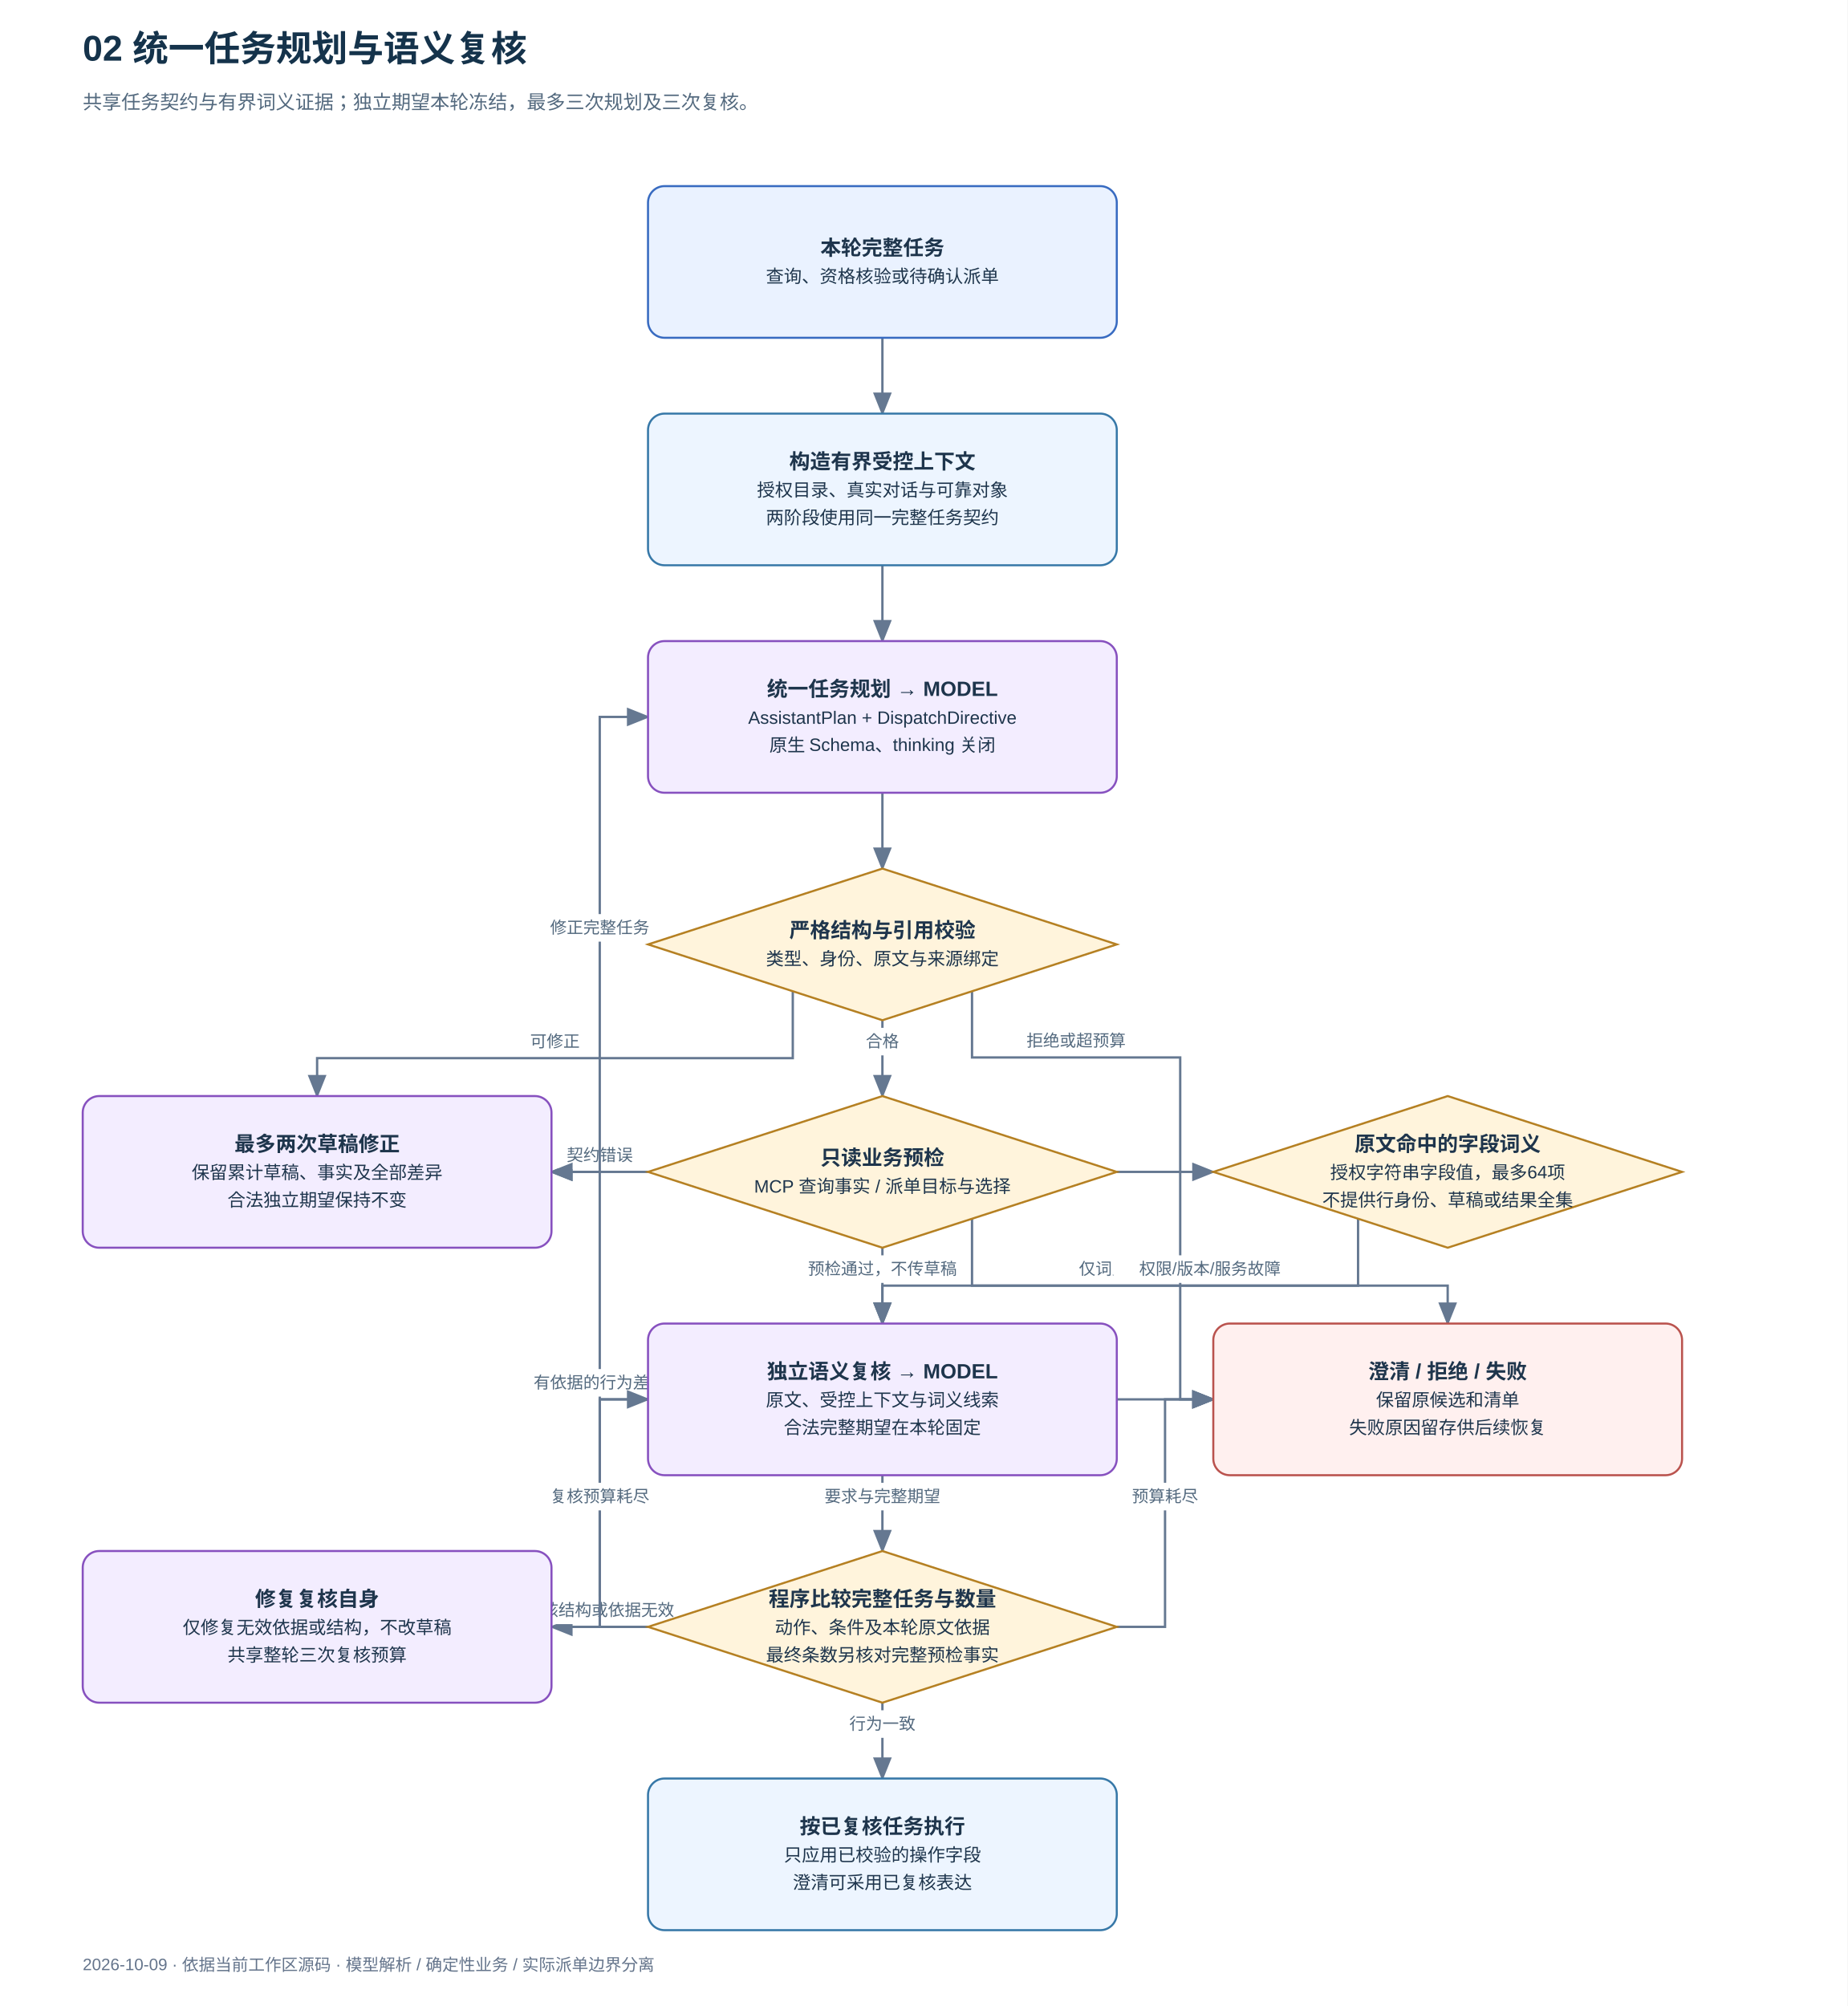
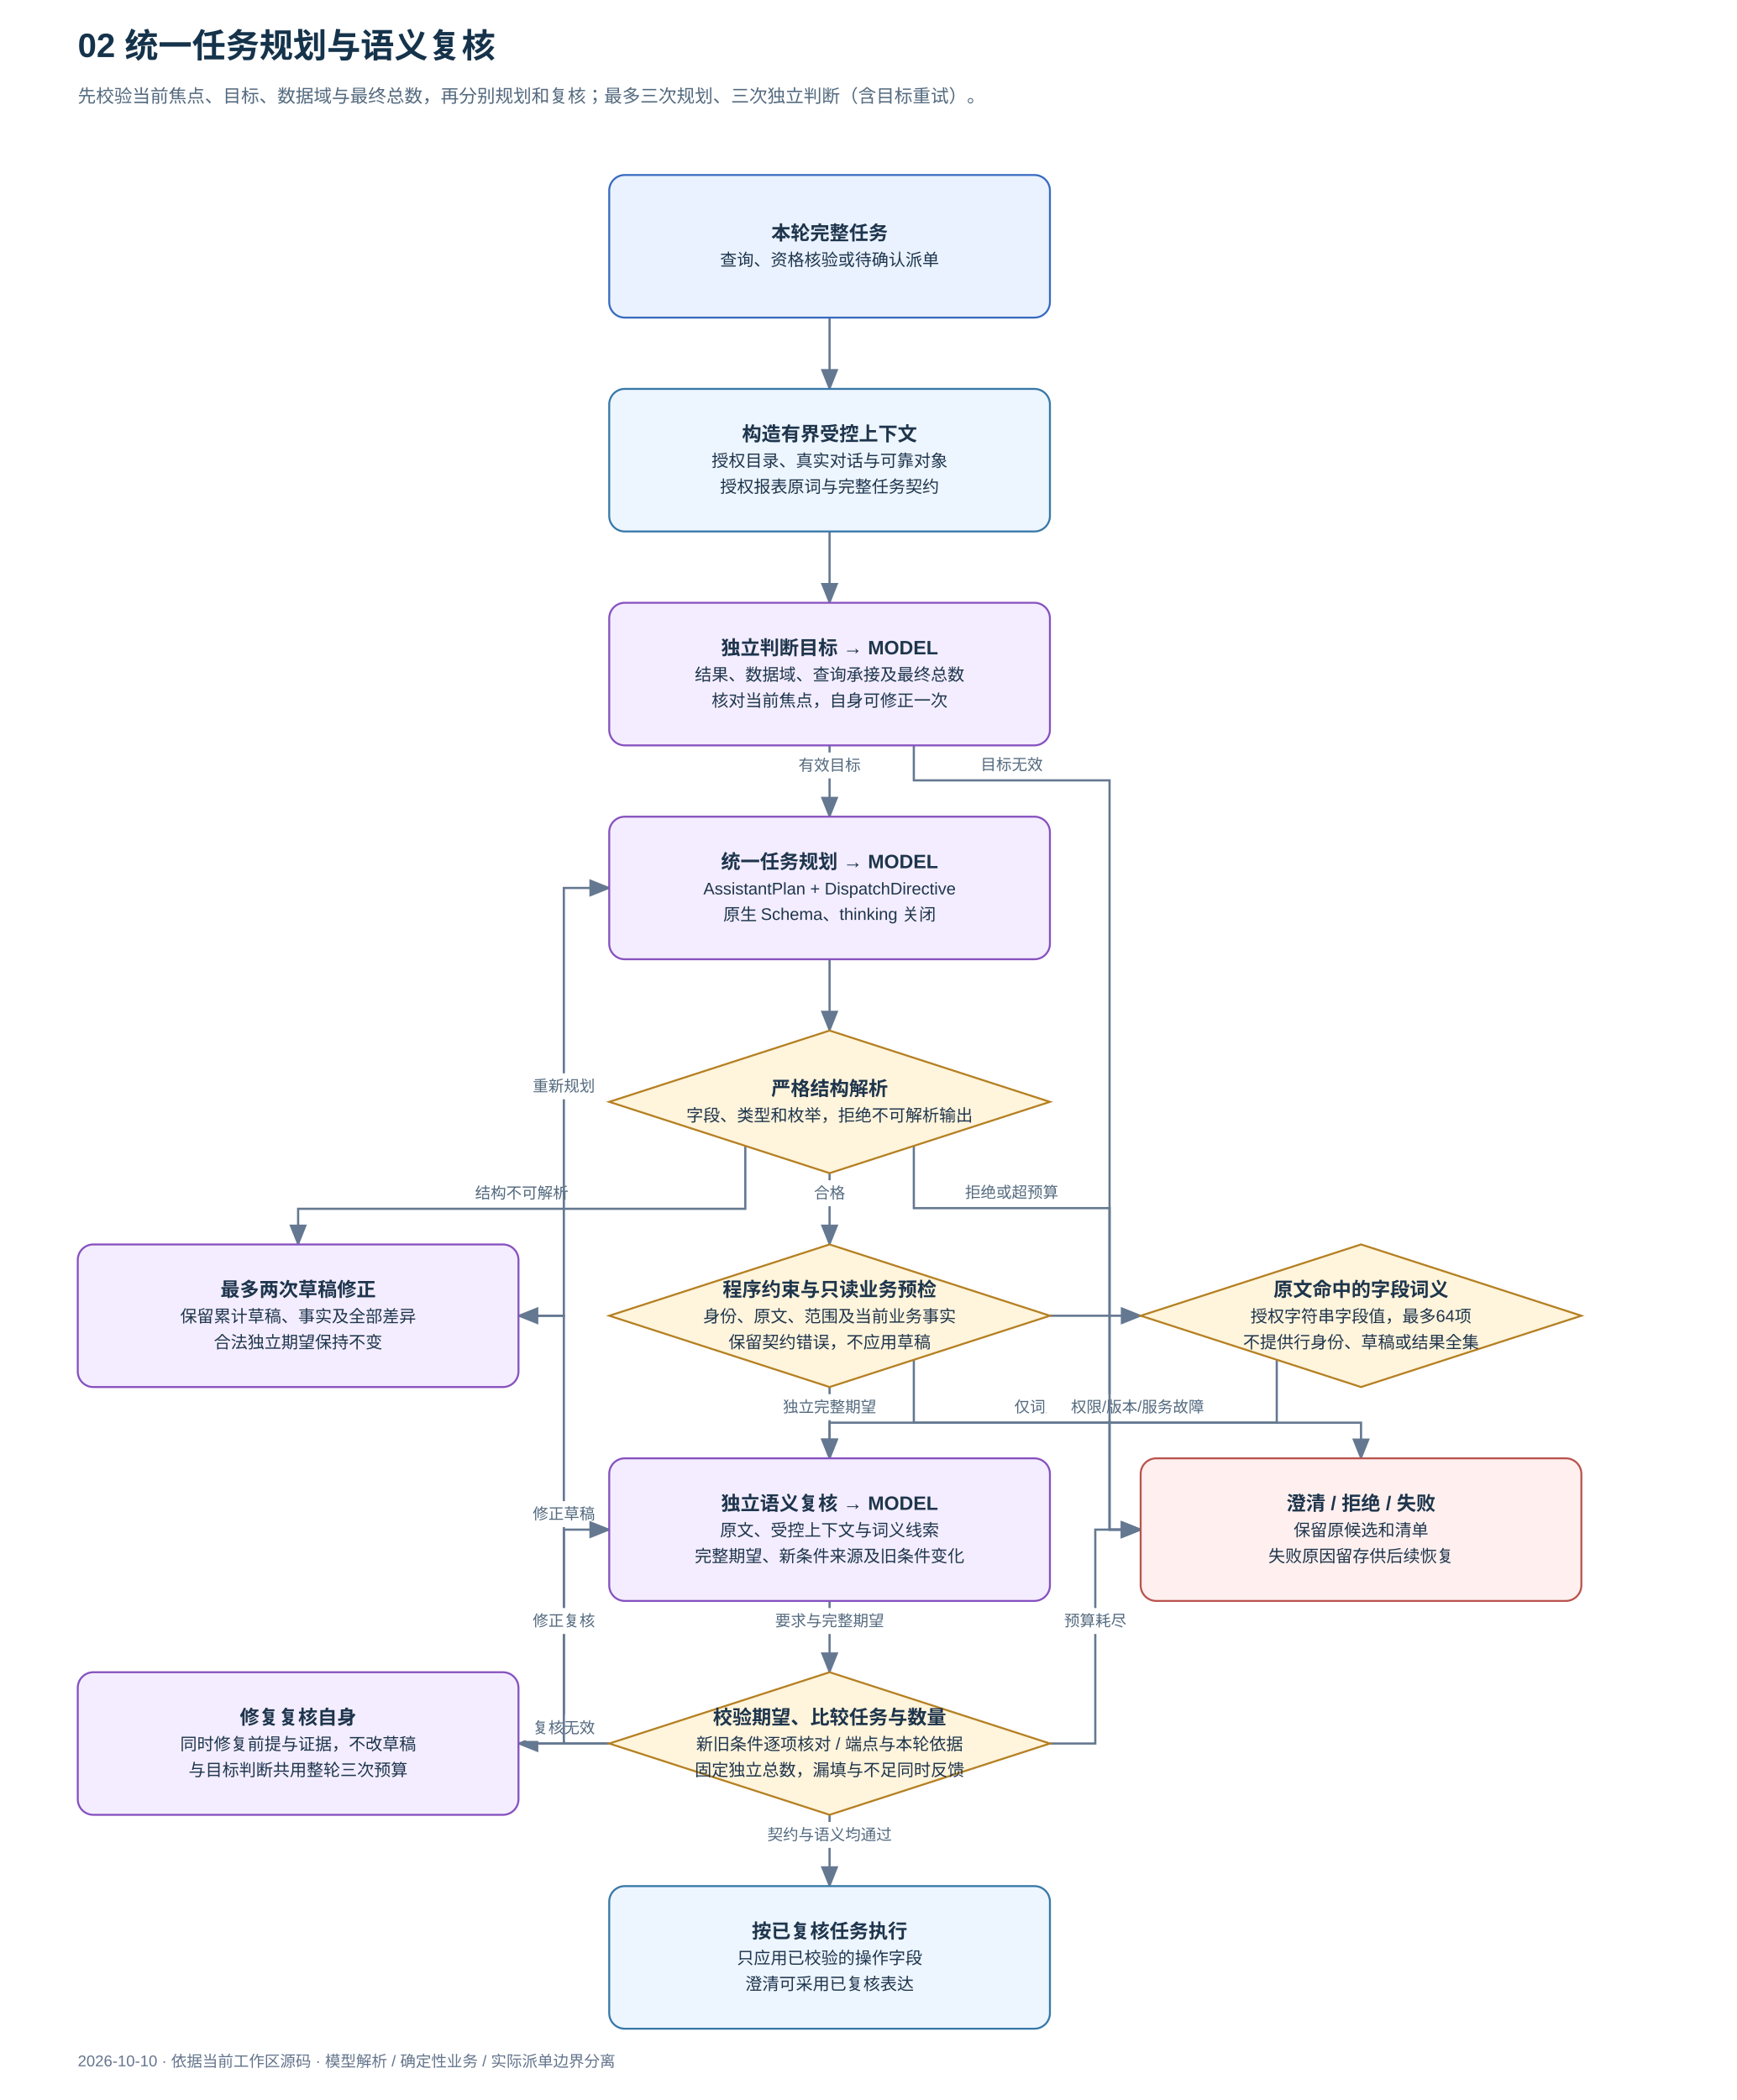
- <svg xmlns="http://www.w3.org/2000/svg" width="1340" height="1455" viewBox="0 0 1340 1455" role="img" aria-label="02 统一任务规划与语义复核">
+ <svg xmlns="http://www.w3.org/2000/svg" width="1340" height="1620" viewBox="0 0 1340 1620" role="img" aria-label="02 统一任务规划与语义复核">
  <defs>
    <marker id="arrow1" markerWidth="10" markerHeight="8" refX="9" refY="4" orient="auto">
      <path d="M0,0 L10,4 L0,8 Z" fill="#657891" />
    </marker>
  </defs>
  <rect width="100%" height="100%" fill="#fff" />
  <g font-family="Microsoft YaHei,PingFang SC,Arial,sans-serif">
    <text x="60" y="44" font-size="26" font-weight="700" fill="#15334b">02 统一任务规划与语义复核</text>
-     <text x="60" y="79" font-size="14" fill="#53697e">共享任务契约与有界词义证据；独立期望本轮冻结，最多三次规划及三次复核。</text>
+     <text x="60" y="79" font-size="14" fill="#53697e">先校验当前焦点、目标、数据域与最终总数，再分别规划和复核；最多三次规划、三次独立判断（含目标重试）。</text>
    <path d="M640,245 L640,300" fill="none" stroke="#657891" stroke-width="1.7" marker-end="url(#arrow1)" />
+     <path d="M640,740 L640,795" fill="none" stroke="#657891" stroke-width="1.7" marker-end="url(#arrow1)" />
+     <path d="M640,905 L640,960" fill="none" stroke="#657891" stroke-width="1.7" marker-end="url(#arrow1)" />
+     <rect x="622" y="910.5" width="36" height="20" fill="white" rx="3" />
+     <text x="640" y="924.5" font-size="12" text-anchor="middle" fill="#53697e">合格</text>
+     <path d="M575,883.971 L575,932.5 L230,932.5 L230,960" fill="none" stroke="#657891" stroke-width="1.7" marker-end="url(#arrow1)" />
+     <rect x="358.5" y="910.5" width="88" height="20" fill="white" rx="3" />
+     <text x="402.5" y="924.5" font-size="12" text-anchor="middle" fill="#53697e">结构不可解析</text>
+     <path d="M705,883.971 L705,932 L856,932 L856,1180 L880,1180" fill="none" stroke="#657891" stroke-width="1.7" marker-end="url(#arrow1)" />
+     <rect x="736.5" y="910" width="88" height="20" fill="white" rx="3" />
+     <text x="780.5" y="924" font-size="12" text-anchor="middle" fill="#53697e">拒绝或超预算</text>
+     <path d="M810,1015 L845,1015 L845,1015 L880,1015" fill="none" stroke="#657891" stroke-width="1.7" marker-end="url(#arrow1)" />
+     <path d="M985,1048.971 L985,1097.5 L640,1097.5 L640,1125" fill="none" stroke="#657891" stroke-width="1.7" marker-end="url(#arrow1)" />
+     <rect x="775" y="1075.5" width="75" height="20" fill="white" rx="3" />
+     <text x="812.5" y="1089.5" font-size="12" text-anchor="middle" fill="#53697e">仅词义线索</text>
+     <path d="M705,1048.971 L705,1097.5 L1050,1097.5 L1050,1125" fill="none" stroke="#657891" stroke-width="1.7" marker-end="url(#arrow1)" />
+     <rect x="807.5" y="1075.5" width="140" height="20" fill="white" rx="3" />
+     <text x="877.5" y="1089.5" font-size="12" text-anchor="middle" fill="#53697e">权限/版本/服务故障</text>
+     <path d="M640,1235 L640,1290" fill="none" stroke="#657891" stroke-width="1.7" marker-end="url(#arrow1)" />
+     <rect x="589.5" y="1240.5" width="101" height="20" fill="white" rx="3" />
+     <text x="640" y="1254.5" font-size="12" text-anchor="middle" fill="#53697e">要求与完整期望</text>
+     <path d="M640,1400 L640,1455" fill="none" stroke="#657891" stroke-width="1.7" marker-end="url(#arrow1)" />
+     <rect x="583" y="1405.5" width="114" height="20" fill="white" rx="3" />
+     <text x="640" y="1419.5" font-size="12" text-anchor="middle" fill="#53697e">契约与语义均通过</text>
+     <path d="M470,1345 L435,1345 L435,1015 L400,1015" fill="none" stroke="#657891" stroke-width="1.7" marker-end="url(#arrow1)" />
+     <rect x="404" y="1158" width="62" height="20" fill="white" rx="3" />
+     <text x="435" y="1172" font-size="12" text-anchor="middle" fill="#53697e">修正草稿</text>
+     <path d="M810,1345 L845,1345 L845,1180 L880,1180" fill="none" stroke="#657891" stroke-width="1.7" marker-end="url(#arrow1)" />
+     <rect x="814" y="1240.5" width="62" height="20" fill="white" rx="3" />
+     <text x="845" y="1254.5" font-size="12" text-anchor="middle" fill="#53697e">预算耗尽</text>
+     <path d="M470,1345 L435,1345 L435,1345 L400,1345" fill="none" stroke="#657891" stroke-width="1.7" marker-end="url(#arrow1)" />
+     <rect x="404" y="1323" width="62" height="20" fill="white" rx="3" />
+     <text x="435" y="1337" font-size="12" text-anchor="middle" fill="#53697e">复核无效</text>
+     <path d="M400,1345 L435,1345 L435,1180 L470,1180" fill="none" stroke="#657891" stroke-width="1.7" marker-end="url(#arrow1)" />
+     <rect x="404" y="1240.5" width="62" height="20" fill="white" rx="3" />
+     <text x="435" y="1254.5" font-size="12" text-anchor="middle" fill="#53697e">修正复核</text>
+     <path d="M400,1015 L435,1015 L435,685 L470,685" fill="none" stroke="#657891" stroke-width="1.7" marker-end="url(#arrow1)" />
+     <rect x="404" y="828" width="62" height="20" fill="white" rx="3" />
+     <text x="435" y="842" font-size="12" text-anchor="middle" fill="#53697e">重新规划</text>
    <path d="M640,410 L640,465" fill="none" stroke="#657891" stroke-width="1.7" marker-end="url(#arrow1)" />
    <path d="M640,575 L640,630" fill="none" stroke="#657891" stroke-width="1.7" marker-end="url(#arrow1)" />
-     <path d="M640,740 L640,795" fill="none" stroke="#657891" stroke-width="1.7" marker-end="url(#arrow1)" />
-     <rect x="622" y="745.5" width="36" height="20" fill="white" rx="3" />
-     <text x="640" y="759.5" font-size="12" text-anchor="middle" fill="#53697e">合格</text>
-     <path d="M575,718.971 L575,767.5 L230,767.5 L230,795" fill="none" stroke="#657891" stroke-width="1.7" marker-end="url(#arrow1)" />
-     <rect x="378" y="745.5" width="49" height="20" fill="white" rx="3" />
-     <text x="402.5" y="759.5" font-size="12" text-anchor="middle" fill="#53697e">可修正</text>
-     <path d="M705,718.971 L705,767 L856,767 L856,1015 L880,1015" fill="none" stroke="#657891" stroke-width="1.7" marker-end="url(#arrow1)" />
-     <rect x="736.5" y="745" width="88" height="20" fill="white" rx="3" />
-     <text x="780.5" y="759" font-size="12" text-anchor="middle" fill="#53697e">拒绝或超预算</text>
-     <path d="M640,905 L640,960" fill="none" stroke="#657891" stroke-width="1.7" marker-end="url(#arrow1)" />
-     <rect x="576.5" y="910.5" width="127" height="20" fill="white" rx="3" />
-     <text x="640" y="924.5" font-size="12" text-anchor="middle" fill="#53697e">预检通过，不传草稿</text>
-     <path d="M810,850 L845,850 L845,850 L880,850" fill="none" stroke="#657891" stroke-width="1.7" marker-end="url(#arrow1)" />
-     <path d="M985,883.971 L985,932.5 L640,932.5 L640,960" fill="none" stroke="#657891" stroke-width="1.7" marker-end="url(#arrow1)" />
-     <rect x="775" y="910.5" width="75" height="20" fill="white" rx="3" />
-     <text x="812.5" y="924.5" font-size="12" text-anchor="middle" fill="#53697e">仅词义线索</text>
-     <path d="M470,850 L435,850 L435,850 L400,850" fill="none" stroke="#657891" stroke-width="1.7" marker-end="url(#arrow1)" />
-     <rect x="404" y="828" width="62" height="20" fill="white" rx="3" />
-     <text x="435" y="842" font-size="12" text-anchor="middle" fill="#53697e">契约错误</text>
-     <path d="M705,883.971 L705,932.5 L1050,932.5 L1050,960" fill="none" stroke="#657891" stroke-width="1.7" marker-end="url(#arrow1)" />
-     <rect x="807.5" y="910.5" width="140" height="20" fill="white" rx="3" />
-     <text x="877.5" y="924.5" font-size="12" text-anchor="middle" fill="#53697e">权限/版本/服务故障</text>
+     <rect x="609" y="580.5" width="62" height="20" fill="white" rx="3" />
+     <text x="640" y="594.5" font-size="12" text-anchor="middle" fill="#53697e">有效目标</text>
+     <path d="M705,575 L705,602 L856,602 L856,1180 L880,1180" fill="none" stroke="#657891" stroke-width="1.7" marker-end="url(#arrow1)" />
+     <rect x="749.5" y="580" width="62" height="20" fill="white" rx="3" />
+     <text x="780.5" y="594" font-size="12" text-anchor="middle" fill="#53697e">目标无效</text>
    <path d="M640,1070 L640,1125" fill="none" stroke="#657891" stroke-width="1.7" marker-end="url(#arrow1)" />
-     <rect x="589.5" y="1075.5" width="101" height="20" fill="white" rx="3" />
-     <text x="640" y="1089.5" font-size="12" text-anchor="middle" fill="#53697e">要求与完整期望</text>
-     <path d="M640,1235 L640,1290" fill="none" stroke="#657891" stroke-width="1.7" marker-end="url(#arrow1)" />
-     <rect x="609" y="1240.5" width="62" height="20" fill="white" rx="3" />
-     <text x="640" y="1254.5" font-size="12" text-anchor="middle" fill="#53697e">行为一致</text>
-     <path d="M470,1180 L435,1180 L435,850 L400,850" fill="none" stroke="#657891" stroke-width="1.7" marker-end="url(#arrow1)" />
-     <rect x="378" y="993" width="114" height="20" fill="white" rx="3" />
-     <text x="435" y="1007" font-size="12" text-anchor="middle" fill="#53697e">有依据的行为差异</text>
-     <path d="M810,1180 L845,1180 L845,1015 L880,1015" fill="none" stroke="#657891" stroke-width="1.7" marker-end="url(#arrow1)" />
-     <rect x="814" y="1075.5" width="62" height="20" fill="white" rx="3" />
-     <text x="845" y="1089.5" font-size="12" text-anchor="middle" fill="#53697e">预算耗尽</text>
-     <path d="M470,1180 L435,1180 L435,1180 L400,1180" fill="none" stroke="#657891" stroke-width="1.7" marker-end="url(#arrow1)" />
-     <rect x="371.5" y="1158" width="127" height="20" fill="white" rx="3" />
-     <text x="435" y="1172" font-size="12" text-anchor="middle" fill="#53697e">复核结构或依据无效</text>
-     <path d="M400,1180 L435,1180 L435,1015 L470,1015" fill="none" stroke="#657891" stroke-width="1.7" marker-end="url(#arrow1)" />
-     <rect x="391" y="1075.5" width="88" height="20" fill="white" rx="3" />
-     <text x="435" y="1089.5" font-size="12" text-anchor="middle" fill="#53697e">重试同一草稿</text>
-     <path d="M400,1180 L435,1180 L435,1015 L880,1015" fill="none" stroke="#657891" stroke-width="1.7" marker-end="url(#arrow1)" />
-     <rect x="391" y="1075.5" width="88" height="20" fill="white" rx="3" />
-     <text x="435" y="1089.5" font-size="12" text-anchor="middle" fill="#53697e">复核预算耗尽</text>
-     <path d="M400,850 L435,850 L435,520 L470,520" fill="none" stroke="#657891" stroke-width="1.7" marker-end="url(#arrow1)" />
-     <rect x="391" y="663" width="88" height="20" fill="white" rx="3" />
-     <text x="435" y="677" font-size="12" text-anchor="middle" fill="#53697e">修正完整任务</text>
+     <rect x="596" y="1075.5" width="88" height="20" fill="white" rx="3" />
+     <text x="640" y="1089.5" font-size="12" text-anchor="middle" fill="#53697e">独立完整期望</text>
    <rect x="470" y="135" width="340" height="110" rx="12" fill="#eaf2ff" stroke="#386bc1" stroke-width="1.5" />
    <text x="640" y="185" text-anchor="middle" font-size="15" font-weight="700" fill="#1e354c">本轮完整任务</text>
    <text x="640" y="205" text-anchor="middle" font-size="13" font-weight="400" fill="#1e354c">查询、资格核验或待确认派单</text>
    <rect x="470" y="300" width="340" height="110" rx="12" fill="#edf5ff" stroke="#3778a8" stroke-width="1.5" />
    <text x="640" y="340" text-anchor="middle" font-size="15" font-weight="700" fill="#1e354c">构造有界受控上下文</text>
    <text x="640" y="360" text-anchor="middle" font-size="13" font-weight="400" fill="#1e354c">授权目录、真实对话与可靠对象</text>
-     <text x="640" y="380" text-anchor="middle" font-size="13" font-weight="400" fill="#1e354c">两阶段使用同一完整任务契约</text>
+     <text x="640" y="380" text-anchor="middle" font-size="13" font-weight="400" fill="#1e354c">授权报表原词与完整任务契约</text>
+     <rect x="470" y="630" width="340" height="110" rx="12" fill="#f3edff" stroke="#8751bf" stroke-width="1.5" />
+     <text x="640" y="670" text-anchor="middle" font-size="15" font-weight="700" fill="#1e354c">统一任务规划 → MODEL</text>
+     <text x="640" y="690" text-anchor="middle" font-size="13" font-weight="400" fill="#1e354c">AssistantPlan + DispatchDirective</text>
+     <text x="640" y="710" text-anchor="middle" font-size="13" font-weight="400" fill="#1e354c">原生 Schema、thinking 关闭</text>
+     <polygon points="640,795 810,850 640,905 470,850" fill="#fff4dc" stroke="#b58022" stroke-width="1.5" />
+     <text x="640" y="845" text-anchor="middle" font-size="15" font-weight="700" fill="#1e354c">严格结构解析</text>
+     <text x="640" y="865" text-anchor="middle" font-size="13" font-weight="400" fill="#1e354c">字段、类型和枚举，拒绝不可解析输出</text>
+     <rect x="60" y="960" width="340" height="110" rx="12" fill="#f3edff" stroke="#8751bf" stroke-width="1.5" />
+     <text x="230" y="1000" text-anchor="middle" font-size="15" font-weight="700" fill="#1e354c">最多两次草稿修正</text>
+     <text x="230" y="1020" text-anchor="middle" font-size="13" font-weight="400" fill="#1e354c">保留累计草稿、事实及全部差异</text>
+     <text x="230" y="1040" text-anchor="middle" font-size="13" font-weight="400" fill="#1e354c">合法独立期望保持不变</text>
+     <polygon points="640,960 810,1015 640,1070 470,1015" fill="#fff4dc" stroke="#b58022" stroke-width="1.5" />
+     <text x="640" y="1000" text-anchor="middle" font-size="15" font-weight="700" fill="#1e354c">程序约束与只读业务预检</text>
+     <text x="640" y="1020" text-anchor="middle" font-size="13" font-weight="400" fill="#1e354c">身份、原文、范围及当前业务事实</text>
+     <text x="640" y="1040" text-anchor="middle" font-size="13" font-weight="400" fill="#1e354c">保留契约错误，不应用草稿</text>
+     <polygon points="1050,960 1220,1015 1050,1070 880,1015" fill="#fff4dc" stroke="#b58022" stroke-width="1.5" />
+     <text x="1050" y="1000" text-anchor="middle" font-size="15" font-weight="700" fill="#1e354c">原文命中的字段词义</text>
+     <text x="1050" y="1020" text-anchor="middle" font-size="13" font-weight="400" fill="#1e354c">授权字符串字段值，最多64项</text>
+     <text x="1050" y="1040" text-anchor="middle" font-size="13" font-weight="400" fill="#1e354c">不提供行身份、草稿或结果全集</text>
    <rect x="470" y="465" width="340" height="110" rx="12" fill="#f3edff" stroke="#8751bf" stroke-width="1.5" />
-     <text x="640" y="505" text-anchor="middle" font-size="15" font-weight="700" fill="#1e354c">统一任务规划 → MODEL</text>
-     <text x="640" y="525" text-anchor="middle" font-size="13" font-weight="400" fill="#1e354c">AssistantPlan + DispatchDirective</text>
-     <text x="640" y="545" text-anchor="middle" font-size="13" font-weight="400" fill="#1e354c">原生 Schema、thinking 关闭</text>
-     <polygon points="640,630 810,685 640,740 470,685" fill="#fff4dc" stroke="#b58022" stroke-width="1.5" />
-     <text x="640" y="680" text-anchor="middle" font-size="15" font-weight="700" fill="#1e354c">严格结构与引用校验</text>
-     <text x="640" y="700" text-anchor="middle" font-size="13" font-weight="400" fill="#1e354c">类型、身份、原文与来源绑定</text>
-     <rect x="60" y="795" width="340" height="110" rx="12" fill="#f3edff" stroke="#8751bf" stroke-width="1.5" />
-     <text x="230" y="835" text-anchor="middle" font-size="15" font-weight="700" fill="#1e354c">最多两次草稿修正</text>
-     <text x="230" y="855" text-anchor="middle" font-size="13" font-weight="400" fill="#1e354c">保留累计草稿、事实及全部差异</text>
-     <text x="230" y="875" text-anchor="middle" font-size="13" font-weight="400" fill="#1e354c">合法独立期望保持不变</text>
-     <polygon points="640,795 810,850 640,905 470,850" fill="#fff4dc" stroke="#b58022" stroke-width="1.5" />
-     <text x="640" y="845" text-anchor="middle" font-size="15" font-weight="700" fill="#1e354c">只读业务预检</text>
-     <text x="640" y="865" text-anchor="middle" font-size="13" font-weight="400" fill="#1e354c">MCP 查询事实 / 派单目标与选择</text>
-     <polygon points="1050,795 1220,850 1050,905 880,850" fill="#fff4dc" stroke="#b58022" stroke-width="1.5" />
-     <text x="1050" y="835" text-anchor="middle" font-size="15" font-weight="700" fill="#1e354c">原文命中的字段词义</text>
-     <text x="1050" y="855" text-anchor="middle" font-size="13" font-weight="400" fill="#1e354c">授权字符串字段值，最多64项</text>
-     <text x="1050" y="875" text-anchor="middle" font-size="13" font-weight="400" fill="#1e354c">不提供行身份、草稿或结果全集</text>
-     <rect x="470" y="960" width="340" height="110" rx="12" fill="#f3edff" stroke="#8751bf" stroke-width="1.5" />
-     <text x="640" y="1000" text-anchor="middle" font-size="15" font-weight="700" fill="#1e354c">独立语义复核 → MODEL</text>
-     <text x="640" y="1020" text-anchor="middle" font-size="13" font-weight="400" fill="#1e354c">原文、受控上下文与词义线索</text>
-     <text x="640" y="1040" text-anchor="middle" font-size="13" font-weight="400" fill="#1e354c">合法完整期望在本轮固定</text>
-     <polygon points="640,1125 810,1180 640,1235 470,1180" fill="#fff4dc" stroke="#b58022" stroke-width="1.5" />
-     <text x="640" y="1165" text-anchor="middle" font-size="15" font-weight="700" fill="#1e354c">程序比较完整任务与数量</text>
-     <text x="640" y="1185" text-anchor="middle" font-size="13" font-weight="400" fill="#1e354c">动作、条件及本轮原文依据</text>
-     <text x="640" y="1205" text-anchor="middle" font-size="13" font-weight="400" fill="#1e354c">最终条数另核对完整预检事实</text>
-     <rect x="60" y="1125" width="340" height="110" rx="12" fill="#f3edff" stroke="#8751bf" stroke-width="1.5" />
-     <text x="230" y="1165" text-anchor="middle" font-size="15" font-weight="700" fill="#1e354c">修复复核自身</text>
-     <text x="230" y="1185" text-anchor="middle" font-size="13" font-weight="400" fill="#1e354c">仅修复无效依据或结构，不改草稿</text>
-     <text x="230" y="1205" text-anchor="middle" font-size="13" font-weight="400" fill="#1e354c">共享整轮三次复核预算</text>
-     <rect x="880" y="960" width="340" height="110" rx="12" fill="#fff0ef" stroke="#ba534e" stroke-width="1.5" />
-     <text x="1050" y="1000" text-anchor="middle" font-size="15" font-weight="700" fill="#1e354c">澄清 / 拒绝 / 失败</text>
-     <text x="1050" y="1020" text-anchor="middle" font-size="13" font-weight="400" fill="#1e354c">保留原候选和清单</text>
-     <text x="1050" y="1040" text-anchor="middle" font-size="13" font-weight="400" fill="#1e354c">失败原因留存供后续恢复</text>
-     <rect x="470" y="1290" width="340" height="110" rx="12" fill="#edf5ff" stroke="#3778a8" stroke-width="1.5" />
-     <text x="640" y="1330" text-anchor="middle" font-size="15" font-weight="700" fill="#1e354c">按已复核任务执行</text>
-     <text x="640" y="1350" text-anchor="middle" font-size="13" font-weight="400" fill="#1e354c">只应用已校验的操作字段</text>
-     <text x="640" y="1370" text-anchor="middle" font-size="13" font-weight="400" fill="#1e354c">澄清可采用已复核表达</text>
-     <text x="60" y="1429" font-size="12" fill="#64748b">2026-10-09 · 依据当前工作区源码 · 模型解析 / 确定性业务 / 实际派单边界分离</text>
+     <text x="640" y="505" text-anchor="middle" font-size="15" font-weight="700" fill="#1e354c">独立判断目标 → MODEL</text>
+     <text x="640" y="525" text-anchor="middle" font-size="13" font-weight="400" fill="#1e354c">结果、数据域、查询承接及最终总数</text>
+     <text x="640" y="545" text-anchor="middle" font-size="13" font-weight="400" fill="#1e354c">核对当前焦点，自身可修正一次</text>
+     <rect x="470" y="1125" width="340" height="110" rx="12" fill="#f3edff" stroke="#8751bf" stroke-width="1.5" />
+     <text x="640" y="1165" text-anchor="middle" font-size="15" font-weight="700" fill="#1e354c">独立语义复核 → MODEL</text>
+     <text x="640" y="1185" text-anchor="middle" font-size="13" font-weight="400" fill="#1e354c">原文、受控上下文与词义线索</text>
+     <text x="640" y="1205" text-anchor="middle" font-size="13" font-weight="400" fill="#1e354c">完整期望、新条件来源及旧条件变化</text>
+     <polygon points="640,1290 810,1345 640,1400 470,1345" fill="#fff4dc" stroke="#b58022" stroke-width="1.5" />
+     <text x="640" y="1330" text-anchor="middle" font-size="15" font-weight="700" fill="#1e354c">校验期望、比较任务与数量</text>
+     <text x="640" y="1350" text-anchor="middle" font-size="13" font-weight="400" fill="#1e354c">新旧条件逐项核对 / 端点与本轮依据</text>
+     <text x="640" y="1370" text-anchor="middle" font-size="13" font-weight="400" fill="#1e354c">固定独立总数，漏填与不足同时反馈</text>
+     <rect x="60" y="1290" width="340" height="110" rx="12" fill="#f3edff" stroke="#8751bf" stroke-width="1.5" />
+     <text x="230" y="1330" text-anchor="middle" font-size="15" font-weight="700" fill="#1e354c">修复复核自身</text>
+     <text x="230" y="1350" text-anchor="middle" font-size="13" font-weight="400" fill="#1e354c">同时修复前提与证据，不改草稿</text>
+     <text x="230" y="1370" text-anchor="middle" font-size="13" font-weight="400" fill="#1e354c">与目标判断共用整轮三次预算</text>
+     <rect x="880" y="1125" width="340" height="110" rx="12" fill="#fff0ef" stroke="#ba534e" stroke-width="1.5" />
+     <text x="1050" y="1165" text-anchor="middle" font-size="15" font-weight="700" fill="#1e354c">澄清 / 拒绝 / 失败</text>
+     <text x="1050" y="1185" text-anchor="middle" font-size="13" font-weight="400" fill="#1e354c">保留原候选和清单</text>
+     <text x="1050" y="1205" text-anchor="middle" font-size="13" font-weight="400" fill="#1e354c">失败原因留存供后续恢复</text>
+     <rect x="470" y="1455" width="340" height="110" rx="12" fill="#edf5ff" stroke="#3778a8" stroke-width="1.5" />
+     <text x="640" y="1495" text-anchor="middle" font-size="15" font-weight="700" fill="#1e354c">按已复核任务执行</text>
+     <text x="640" y="1515" text-anchor="middle" font-size="13" font-weight="400" fill="#1e354c">只应用已校验的操作字段</text>
+     <text x="640" y="1535" text-anchor="middle" font-size="13" font-weight="400" fill="#1e354c">澄清可采用已复核表达</text>
+     <text x="60" y="1594" font-size="12" fill="#64748b">2026-10-10 · 依据当前工作区源码 · 模型解析 / 确定性业务 / 实际派单边界分离</text>
  </g>
</svg>
